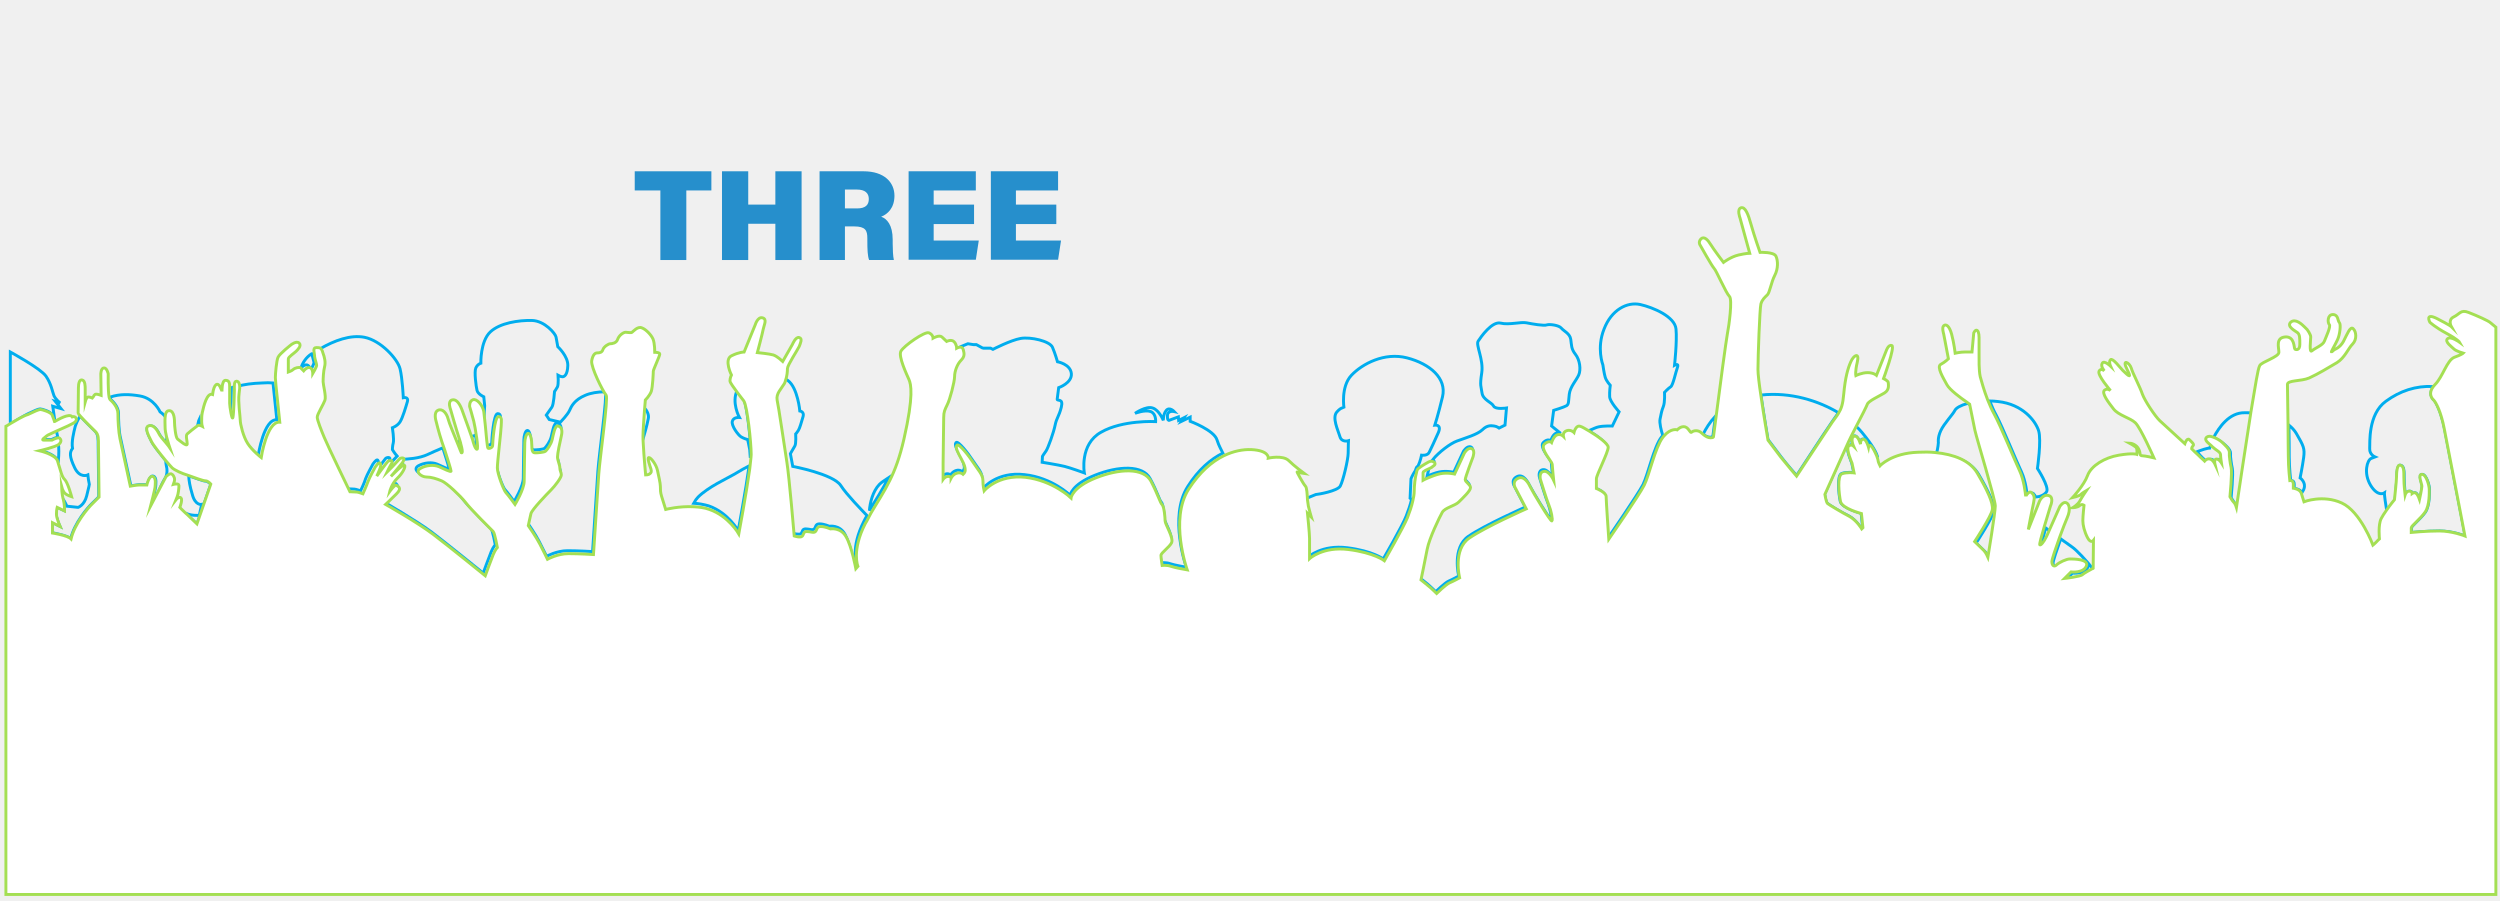
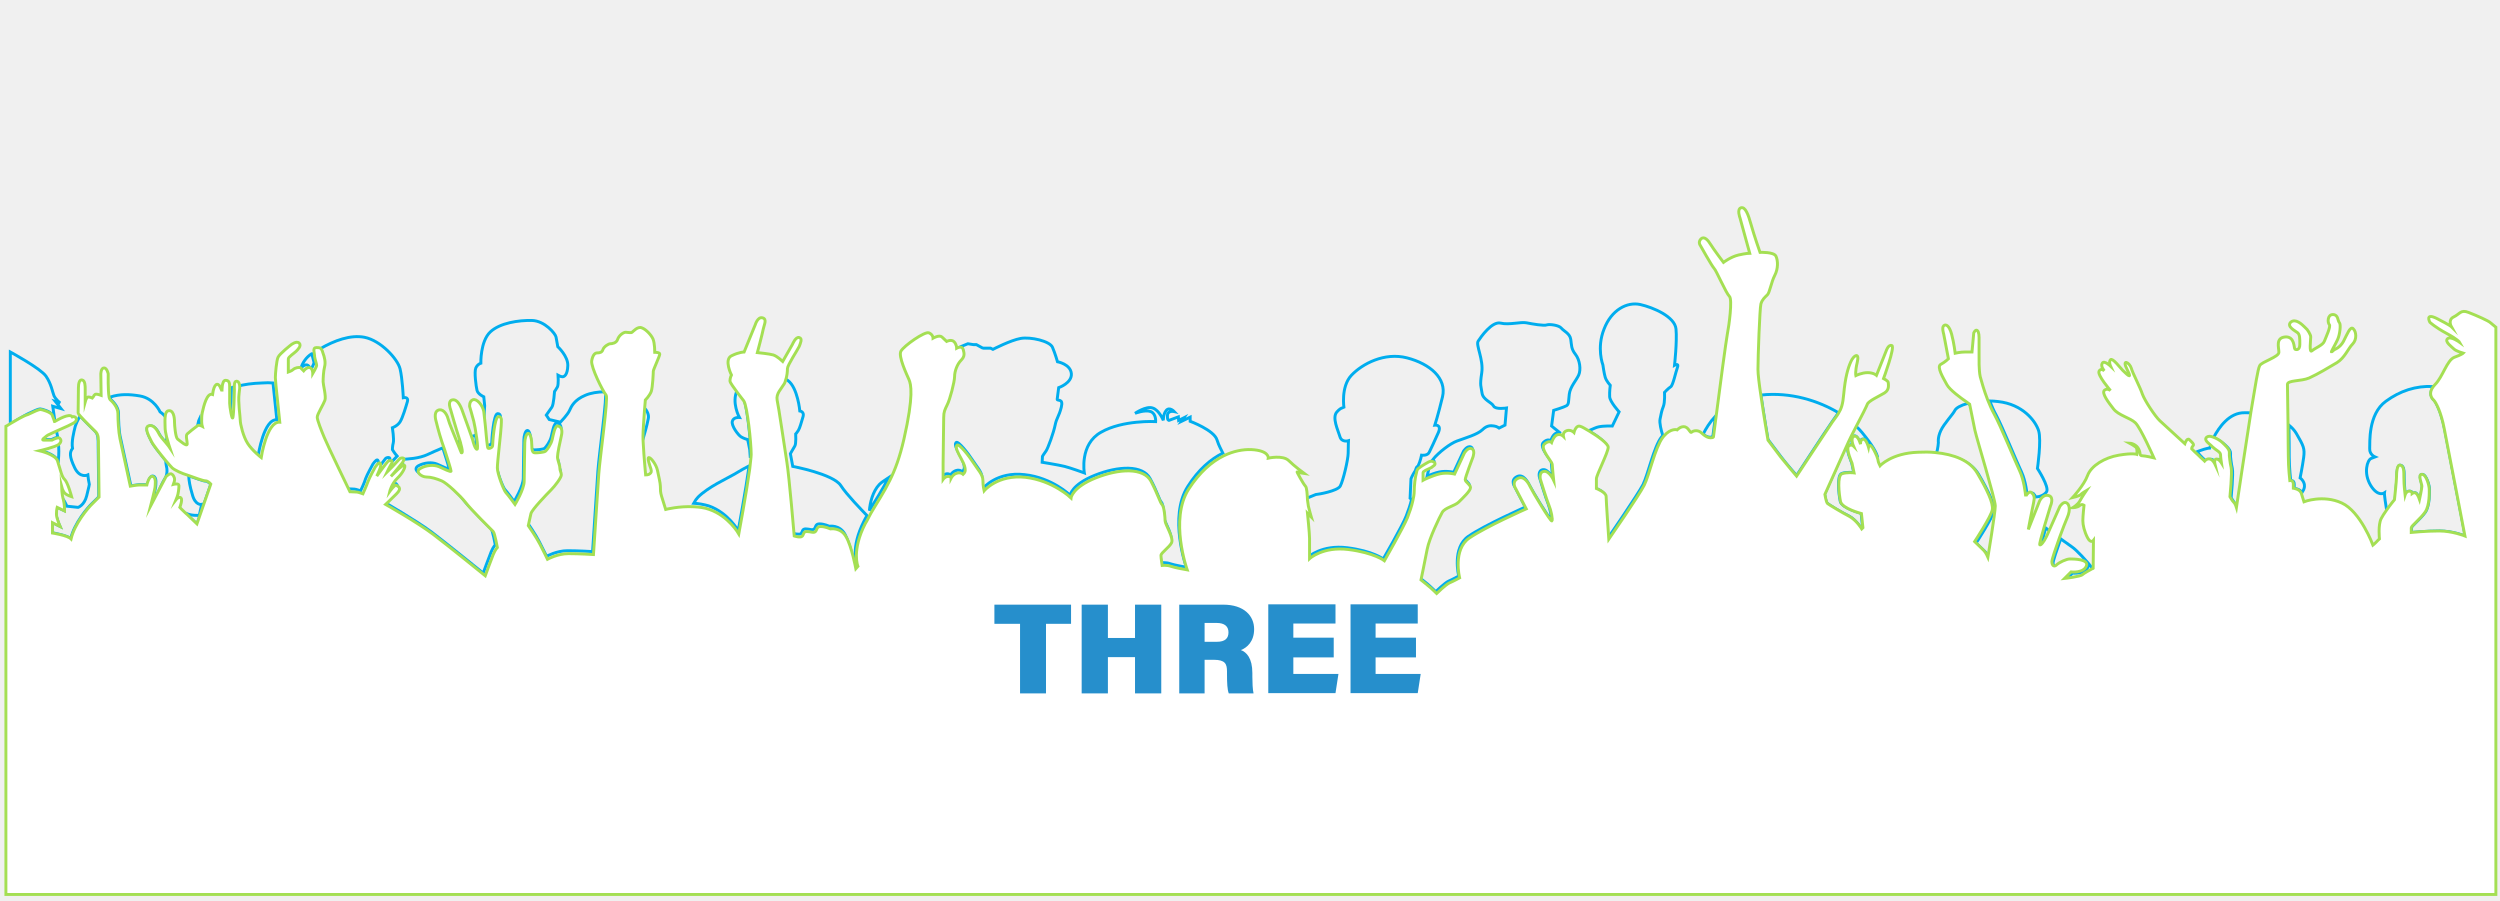
<svg xmlns="http://www.w3.org/2000/svg" version="1.1" id="Layer_1" x="0px" y="0px" viewBox="0 0 848 305.3" style="enable-background:new 0 0 848 305.3;" xml:space="preserve">
  <style type="text/css">
	.st0{fill:none;}
	.st1{fill:none;stroke:#00ADEE;}
	.st2{fill:#FFFFFF;stroke:#A4DF53;stroke-miterlimit:10;}
	.st3{fill:#268FCC;}
</style>
  <g>
    <path class="st0" d="M478.4,169.1l0.5,0.4c0.3-1.3,0.5-2.4,0.5-3.4c0-1.8,0.4-4.7,0.8-6.4c-1.1,1.7-1.5,2.8-1.5,2.8L478.4,169.1z" />
    <path class="st0" d="M482.4,159.8c0,0.6,0,2.6,0,2.6s0.7-0.4,1.7-0.8c0.3-1.2,0.5-2.3,0.7-3.3C484,158.7,482.4,159.3,482.4,159.8z" />
    <path class="st0" d="M57.7,151.7c0,0-0.6-1.8-1.1-3.7c-0.2,0.8-0.3,1.6-0.4,2.1C57,151,57.7,151.7,57.7,151.7z" />
    <path class="st0" d="M55.8,162.3c-0.8,1.1-1.7,3.3-2.2,4.5l2.8-5.3c0,0,1.4-1.4,2.1-0.8c0.7,0.7,1,1.6,0.7,2.5s-0.3,0.9-0.3,0.9   s1.9-0.5,1.9,0.4s-0.1,2.8-0.6,3.8c-0.4,1-0.4,1-0.4,1s1-1.2,1.7-0.6c0.7,0.7-0.4,3.2-0.4,3.2s1,0.9,1.8,1.8   c0.2,0.1,0.4,0.2,0.5,0.2c1.7,0.8,4.3,0.6,4.3,0.6l0.8-3.7c0,0-2.2,0.5-3.3-3.6c-0.7-2.6-1.1-4.6-1.2-6.2c-0.1,0-0.2-0.1-0.3-0.1   c-2-0.6-4.4-1.7-5.3-2.5c-0.3-0.3-1.2-1.3-2.3-2.6c0,0.8,0.1,1.4,0.2,1.7C56.6,158.9,56.8,160.9,55.8,162.3z" />
    <path class="st0" d="M687.7,168.7c0,0,0-0.1,0.1-0.2h-0.1C687.7,168.7,687.7,168.7,687.7,168.7z" />
    <path class="st1" d="M155.9,149.7c-0.3,0.1-0.6,0.2-0.9,0.4c0.6,1.5,1.1,2.7,1.1,2.7S156.9,153.2,155.9,149.7z" />
    <path class="st1" d="M131.9,160.7c0,0,4-4.3,4.6-3.8c0.5,0.5-0.5,2.7-2.5,4.5c-2,1.9-2.5,4.4-2.5,4.4s1.8-2.4,2.2-2.1s2.3,0.8,0,3   s-3.6,3.5-3.6,3.5s10.8,6.2,16.2,10.2c5.4,4.1,17.6,14,17.6,14s2-5.5,2.7-7.2s1.4-2.4,1.4-2.4s-0.9-4.9-1.4-5.4s-7.6-7.5-9.4-9.9   c-1.8-2.4-6.4-6.6-8.1-7.3c-1.7-0.7-3.5-1.3-5.2-1.3s-4-1.7-2-2.9c2-1.1,4.6-1.3,6.3-0.6c1.7,0.7,4.1,2,4.1,1.5   c0-0.4-1.1-3.9-2.1-7c-2.1,0.9-4,1.7-5,2.2c-3.1,1.5-7.1,1.6-8.7,1.7c-0.2,0-0.4,0-0.6-0.1c-0.1,0.2-0.2,0.4-0.4,0.6   C133.7,158.7,131.9,160.7,131.9,160.7z" />
    <path class="st1" d="M104.2,123.8c1,0.3,1,2,1,2s1.3-2.2,1.3-2.8c0-0.5-0.6-2.1-0.7-3c0,0,0,0-0.1,0c-1.9,1.2-3,3-3.7,4.9l0,0   C102,124.9,103.2,123.5,104.2,123.8z" />
    <path class="st1" d="M109.3,123.4c-0.4,1.5-0.5,4.1-0.5,5.1s1.1,5,0.6,6.3s-2.6,4.7-2.6,5.7s1.4,4.5,2.4,6.9   c1,2.4,8.7,18.4,8.7,18.4s1.8,0.1,2.3,0.1s2.1,0.6,2.1,0.6s1.4-2.9,1.7-4.1c0.4-1.2,2.5-5,2.5-5s1-1.4,1.4-1.4s0.6,0.6,0.3,1.6   s-1.2,2.9-1.2,2.9s3.5-4.6,3.8-5c0.4-0.4,2-0.6,1.3,0.6c-0.6,1.2-1.6,3-1.6,3s1.3-1.3,1.8-1.8s1.9-2.1,2.4-2.6   c-0.9-1-1.6-2.2-1.6-2.2s0-1.2,0.3-2.3c0.3-1.2-0.3-5.1-0.3-5.1s1.7-0.6,2.6-2c0.9-1.4,2-5.2,2.5-6.9s-1.4-1.3-1.4-1.3   s-0.3-6.5-1.1-9.8s-6.5-9.6-12.1-10.7c-4.7-0.9-10.2,1.1-15,3.9c0,0.1,0.1,0.2,0.1,0.4C109.3,120.2,109.6,121.9,109.3,123.4z" />
    <path class="st1" d="M161.4,151.4c0.3,0,0.2-1.8-0.1-3.8c-0.2,0.1-0.4,0.1-0.5,0.2c-0.2,0.1-0.5,0.2-0.9,0.3   c0.1,0.3,0.1,0.4,0.1,0.4S160.8,151.4,161.4,151.4z" />
    <path class="st1" d="M252.1,134.9c-0.4-0.7-1.2-1.6-2-2.6c-2.1,4.2,0.7,9.3,0.7,9.3s-2-0.2-2.4,1.3s2,4.7,3,5.3s2.2,0.9,2.2,0.9   s0.6,2.7,0.7,3.4c0,0.3,0.1,1.6,0.2,2.8c0.1-0.9,0.2-1.7,0.2-2.2C254.6,149.1,253.3,136.7,252.1,134.9z" />
    <path class="st1" d="M263.2,134.8c0.4,2.2,2.5,16,3.3,21s2.5,25.1,2.5,25.1s2.1,0.6,2.7,0.1c0.6-0.6,0.3-1.6,1.6-1.6   c1.3,0,2.2,0.6,2.9,0c0.6-0.6,0.3-1.7,1.8-1.7s3.3,0.8,3.3,0.8s3.5-0.6,5.3,2.7c1.8,3.3,3.3,10.8,3.3,10.8l0.7-0.8   c0,0-2.2-5.3,2.5-14.5c0.3-0.6,0.6-1.2,1-1.8c-1.9-2-6.9-7.1-8.9-10.2c-2.5-3.9-16.3-6.5-16.3-6.5l-0.8-4.3c0,0,1-1.8,1.5-2.6   c0.5-0.8,0.3-4.1,0.3-4.1s0.4-0.4,0.9-1.2c0.5-0.8,1.1-3,1.6-4.7s-1.1-1.9-1.1-1.9s-0.7-7.8-4-10.3c-0.3-0.2-0.7-0.5-1.1-0.6   c-0.1,0.3-0.3,0.7-0.4,1C264.7,131.1,262.8,132.7,263.2,134.8z" />
    <path class="st1" d="M166.8,150.1c0-0.8,0.6-9.8,2-9.8s0.9,1.8,0.9,3.2s-1.3,12.2-1.3,14.2s2.2,7.7,2.9,8.4s3.1,4,3.1,4   s3.1-5.1,3.1-7.9c0-2.8,0.2-11.7,0.2-13c0-1.3,0.5-3.2,1.2-3.2s1.2,2,1.2,4.3c0,2.3,0.7,2.3,1.2,2.3s3-0.1,3.5-0.6s1.8-2.2,2.2-3.9   c0.4-1.7,0.9-4.9,2-4.6s1.7,1.3,1.1,3.4c-0.5,2.1-1.3,6-1.3,7.1s0.8,2.7,0.8,3.7s0.5,1.5,0.5,2.4c0,0.9-2.1,3.7-3.5,5.1   s-6.5,6.7-6.8,8s-0.9,4.1-0.9,4.1s2.8,4,4,6.4c1.2,2.4,2.5,5,2.5,5s3.4-1.9,7.1-1.9c3.7,0,8.5,0.3,8.5,0.3s1.4-21.6,1.8-27.3   c0.4-5.7,3.3-26.1,2.5-26.8l-0.1-0.1c-2.4,0-4.9,0.4-6.7,1.2c-3.6,1.5-4.7,3.7-5.3,5.1s-3.1,4-3.1,4l-3.8-0.9l-1-1.5   c0,0,1.3-1.9,1.9-2.7c0.6-0.8,0.9-5.3,0.9-5.3s0.6-0.8,1-1.6c0.4-0.9,0.2-3.9,0.2-3.9s0.9,0.5,1.5,0.5s1.7-0.6,1.8-3.8   s-3.4-6.4-3.4-6.4s-0.4-2.2-0.6-3.3c-0.2-1.1-3.8-5.5-8.2-5.6c-4.4-0.1-10.8,0.8-14.1,3.9c-3.4,3.2-3.2,10.6-3.2,10.6   s-1.1,0.3-1.7,1.6c-0.6,1.3,0.1,6.4,0.4,7.6c0.3,1.3,2.3,2.2,2.3,2.2l0.3,3l-0.3,5.3c0.3,3.5,0.7,7.7,0.9,7.9   C165.5,151.3,166.8,150.8,166.8,150.1z" />
    <path class="st1" d="M218,149.3c0.5-1.7,1.4-4.7,1.9-7.3c0.3-1.3-0.4-2.7-1.5-3.9c-0.2,2.9-0.5,6.9-0.5,8.6   C217.9,147.3,217.9,148.2,218,149.3z" />
    <path class="st1" d="M325.7,121.3c-1.3,1.3-2.2,3.6-2.2,5.5c0,1.8-1.7,7.9-2.5,9.6c-0.9,1.7-1.2,2.3-1.2,4.4s-0.2,12.8-0.2,15.3   s0,5.6,0,5.6s0.7-1,1.7-1s1,0.6,1,0.6s0.7-1.3,2-1.7s2.1,0.4,2.1,0.4s0.7-0.6,0.7-1.4s-0.2-1.8-1.3-3.8c-1.1-2-2.2-4-1.5-4.7   s4.2,3.8,5.6,6s3.2,4,3.2,5.9c0,1.9,0.4,3.6,0.4,3.6s4.6-5.7,14-4.6c9.4,1,15.5,7,15.5,7s0.4-3.6,8.4-6.8c8-3.2,16.2-3.5,18.7,1.1   s3.1,7.3,3.8,8c0.7,0.7,1,4.4,1,5.5s3,5.8,2.2,7.4c-0.8,1.6-3.6,3.4-3.6,4.3s0.4,3.4,0.4,3.4s1.7-0.2,3,0.3   c1.4,0.5,5.5,1.2,5.5,1.2s-6.1-17.1,0.5-27.4c3.6-5.7,7.8-9.3,11.9-11.3c-0.6-1.3-1.3-2.3-2-4.5c-1-3.3-9.1-6.3-9.1-6.3v-1.4   l-2.9,1.4l0.8-1.2l-1.8,0.9l-0.1-1.2l-3.2,1.2c0,0-0.6,0.1-0.5-1.7c0.1-1.8,2.3-1.3,2.3-1.3s-1.6-1.7-2.7-0.4c-1.1,1.3-1,3.4-1,3.4   s-1.4-3.5-3.6-4.2c-2.2-0.8-6,1.8-6,1.8s3.4-1.3,5.3-0.6c1.9,0.7,1.7,3.4,1.7,3.4s-11.2-0.6-18.5,3.6c-7.4,4.1-5.7,13.8-5.7,13.8   s-4.7-1.7-6.7-2.2s-7.6-1.4-7.6-1.4l0.1-2c0,0,0.5-0.9,1.2-1.8c0.7-1,2.6-6.3,3.1-8.8s1.3-2.9,2.1-6.1c0.8-3.2-1.5-1.9-1.4-2.7   c0.1-0.8,0.5-3.9,0.5-3.9s4.6-1.6,4.3-4.8c-0.3-3.2-4.7-4-4.7-4s-0.8-2.8-1.7-4.9c-0.9-2.1-7.4-3.6-10.8-3s-9.4,3.7-9.4,3.7   l-0.8-0.4h-2.4l-0.4-0.1l-2-1.1h-1l-1.9-0.3l-2.2,0.9l0,0C326.8,119,327,120.1,325.7,121.3z" />
    <path class="st1" d="M250.4,180c0,0,2.6-13.9,3.7-22c-1,0.5-3.3,1.8-5.1,2.9c-2.4,1.4-8.8,4.3-12.2,7.7c-0.5,0.5-1,1.2-1.5,2.1   c1.7,0.1,3.4,0.4,5.1,0.9C247,173.9,250.4,180,250.4,180z" />
    <path class="st1" d="M14.8,149.1c1.2,0,2.7,0,2.7,0s1.3-0.7,2.1-0.8c-0.2-1.1-0.4-1.8-0.5-2.3c-1.7,0.7-3,1.4-3.3,1.6   C15.3,148.1,13.6,149.1,14.8,149.1z" />
    <path class="st1" d="M21.8,173.2l-2.5-1.2c0,0-0.5,1.9-0.1,3.4s1.1,3.1,1.1,3.1l-2.6-1.3v3.5c0,0,5.1,0.9,6.3,2   c1.2-5.2,5.7-10.5,7.3-12s2.2-2.2,2.2-2.2S33.3,153,33.3,151s0.1-3.6-1.1-4.8c-0.8-0.8-3.6-3.5-5-5.1c-0.9,1.4-1.4,2.7-1.7,3.6   c-0.5,2-1.3,5.2-0.9,7.4c-1,1.3-1.1,2.7,0.7,6.5c1.8,3.8,4.5,2.5,4.5,2.5s0.1,1,0.2,1.6c0.1,0.7,0.3,1.6,0.3,1.6s-0.1,0.8-0.9,3.9   c-0.8,3.2-2.9,3.9-2.9,3.9l-3.8-0.4c0,0-0.8-1.8-1.5-2.7c0,0.1,0.1,0.2,0.1,0.3C21.8,170.8,21.8,173.2,21.8,173.2z" />
    <path class="st1" d="M13.3,152.7c0,0,5.4,1.2,6.1,3.4c0.1,0.3,0.2,0.6,0.3,1c0-0.3,0.1-0.6,0.1-0.9c0.2-2.2,0.2-4.2,0-5.8l0,0   C18.8,151.5,13.3,152.7,13.3,152.7z" />
    <path class="st1" d="M13.6,138.7c0.6,0,3.6,0.9,4,1.9s0.8,2.2,0.8,2.2s0.1,0,0.2-0.1c-0.3-2.3-0.7-4.9-0.7-4.9l2.8,0.8l-1.9-2.4   l1.6,0.5c0,0-1.6-1.3-2.1-2.5s-0.9-4-2.7-6.6s-12.1-8.2-12.1-8.2v24.4c1.7-1,4.5-2.7,5.9-3.4C11.5,139.4,13,138.7,13.6,138.7z" />
    <path class="st1" d="M68.4,171.1l-0.8,3.7c0,0-2.6,0.2-4.3-0.6c-0.2-0.1-0.3-0.1-0.5-0.2c0.6,0.6,1.1,1.1,1.3,1.2   c0.4,0.3,2.7,2.6,2.7,2.6l4.7-13.5c0,0-0.9-1.1-1.8-1.1c-0.8,0-3.7-1.2-5.7-1.8c0.1,1.6,0.4,3.6,1.2,6.2   C66.2,171.6,68.4,171.1,68.4,171.1z" />
    <path class="st1" d="M40.2,140.2c0,2.2,0.1,6.2,0.7,8.5c0.5,2.3,3.5,16.1,3.5,16.1s2.3-0.4,3.1-0.4s2.5,0,2.5,0s0.7-3.3,2-2.9   c1.3,0.4,0.8,3,0.8,3.6s-1.5,6.4-1.5,6.4l2.4-4.6c0.5-1.2,1.5-3.4,2.2-4.5c1-1.4,0.8-3.5,0.5-4.5c-0.1-0.3-0.1-1-0.2-1.7   c-1.8-2.2-4.2-5.2-4.8-6.5c-1-2-2.3-4.5-1-5.1c1.3-0.6,2.6,0.6,3.5,2.4c0.5,1,1.5,2.2,2.4,3.2c0.1-0.6,0.3-1.3,0.4-2.1   c-0.3-1.2-0.5-2.4-0.5-3.2c0-1-0.1-2.3,0-3.4c-0.8-1.1-1.9-1.8-1.9-1.8s-2-4.6-6.9-5.4c-3.6-0.6-6.7-0.7-10.1,0.4   c0.1,0.4,0.2,0.7,0.3,0.8C38.3,136.2,40.2,138,40.2,140.2z" />
    <path class="st1" d="M78,140.7c0.3-1.3,0.5-7.8,0.5-9.2c-0.6,0.2-1.1,0.4-1.6,0.6c0,1.4,0,3.1,0,3.8C76.9,136.9,77.7,142,78,140.7z   " />
    <path class="st1" d="M67.6,142.1c-0.1,0.2-0.1,0.4-0.2,0.6c-0.1,0.6-0.3,1.1-0.4,1.7c0.4-0.3,0.7-0.6,0.7-0.6   S67.7,143.1,67.6,142.1z" />
    <path class="st1" d="M80.5,141.8c0,1.2,1,5.5,2.5,7.8s4.6,4.8,4.6,4.8s1.9-12.4,6.3-12c-0.5-5.1-1-9.7-1.3-12.5   c-1.1-0.1-2.3-0.1-3.6,0c-3.4,0.1-6.3,0.5-8.7,1.2c0,0.5-0.1,1.1-0.2,1.7C79.7,135.6,80.5,140.6,80.5,141.8z" />
    <path class="st1" d="M692.4,185.2c0.3,0.3,1.4-1,2.2-2.7c0.2-0.4,0.5-1.2,1-2.2c-0.6-0.4-1.2-0.8-1.7-1.2   C693,182.2,692.3,185.1,692.4,185.2z" />
    <path class="st1" d="M698.1,192c0.8-0.8,3.3-2,4.5-2s6.7,0,5.6,2.4c-1,2.4-5.2,2-5.2,2l-2.2,2.2c0,0,5.5-0.7,6.1-1.3   c0.6-0.5,2.6-1.6,3.3-2c-2.6-3.3-5.9-6.8-7.4-7.8c-0.8-0.6-2.3-1.6-3.8-2.7c-1.3,3.6-2.6,7.4-2.6,8.2   C696.5,192.2,697.3,192.8,698.1,192z" />
    <path class="st1" d="M689.8,176.7l-0.6-0.4c-0.4,2-0.7,3.7-0.7,3.7L689.8,176.7z" />
    <path class="st1" d="M685.7,160.1c1.4,3,1.9,7.4,2,8.4h0.1c0.3-0.5,1.2-1.7,1.9-1.1c0.4,0.4,0.6,0.7,0.8,1.2c1.5-0.1,3-0.7,3.7-1.8   c1-1.6-3.1-7.9-3.1-7.9s1.4-9.6,0.4-12.8s-5.3-9-13.8-9.9c-1-0.1-1.9-0.2-2.8-0.2c0.7,1.7,1.4,3.4,2.2,4.8   C679.2,144.7,684.1,156.8,685.7,160.1z" />
    <path class="st1" d="M747.1,155.3c0.5,0.5,1.3,1.2,1.3,1.2s0.8-0.9,1.8-0.7c1,0.3,1.7,1.7,1.7,1.7s-0.4-1.7,0.5-1.7   s1.7,1.3,1.7,1.3s-0.3-2-0.3-2.8s-1.6-1.6-2.7-2.6c-0.3-0.3-0.7-0.6-1.1-1c-0.3,0.8-0.5,1.3-0.5,1.3s-0.7-0.1-3.7,1   c-0.2,0.1-0.4,0.1-0.6,0.2C745.9,154.1,746.8,155,747.1,155.3z" />
    <path class="st1" d="M756.6,153.7c0,1.2,0,1.2,0,1.2s0.2,2.3,0.6,4c0.4,1.7-0.4,9.9-0.4,9.9s0.8,1.4,1.3,1.9s0.9,1.7,0.9,1.7   s3.5-22.9,4.9-32.3c-0.8-0.1-1.7-0.1-2.5-0.1c-5.2-0.1-8.7,4.9-10.6,8.5c1.3,0.4,2.7,1.4,3.2,1.8   C755,151.1,756.6,152.5,756.6,153.7z" />
    <path class="st1" d="M298.3,164.3c-2.3,2.4-3.2,6.3-3.4,8.9c2.2-3.8,4.4-6.9,6.4-11.1C300.1,162.9,299,163.6,298.3,164.3z" />
    <path class="st1" d="M671.2,161c3.3,5.6,5.4,10.1,5.1,12.4c-0.4,2.2-6,10.8-6,10.8s2.4,2.3,3.1,3c0.7,0.7,1.4,2.3,1.4,2.3   s2.5-15.2,2.5-17.4c0-2.2-6.2-22.4-6.9-25.6c-0.7-3.1-1.8-8.9-1.8-8.9s-0.4-0.3-1.1-0.8c-2.5,0.7-4,1.6-4.4,2.4   c-0.7,1.4-3.7,4.5-4.8,6.9c-1.1,2.4-0.8,4-0.8,4s-0.1,1.9-0.7,3.9l0,0C663.4,154.5,668.7,156.7,671.2,161z" />
    <path class="st1" d="M813,161.8c0-1.2,0.1-4.3,1.3-4s1.2,2,1.2,4.3c0,2.4,0.4,5.8,0.4,5.8s0.4-1.3,1.4-1.3s1,0.8,1,0.8   s0.9-0.6,1.4,0c0.6,0.6,1.1,2,1.1,2s0.8-3.8,0.8-4.5c0-0.8-1.5-4,0-4s2.5,4.1,2.5,5s0.1,5.5-1.4,7.8c-1.6,2.3-4.7,4.7-4.7,5.3   c0,0.6,0,1.6,0,1.6s5-0.5,9.5-0.5s8.7,1.7,8.7,1.7s-5.9-30.4-7-36.3c-1.2-5.9-2.9-9.1-3.6-9.8c-0.7-0.6-1.9-2.3-0.1-4.6   c-6.1-0.3-11.4,1.5-16.2,5c-6.1,4.4-5.4,14.1-5.5,16.1s1.8,2.8,1.8,2.8s0,0-1.3,0.5s-2.7,4.9-0.2,9.1c2.5,4.1,4.7,2.6,4.7,2.6   s-0.1,0.7,0.7,5.5c0,0.2,0.1,0.4,0.1,0.6c1.3-1.9,2.8-3.7,2.8-3.7S813,163,813,161.8z" />
    <path class="st1" d="M777,163c0,0,1.2-0.2,1.2,1.2c0,1.4,0,1.4,0,1.4s2.1,0.3,2.6,1.5c0.3-0.5,0.6-0.9,0.7-1.3   c0.8-2.2-1.3-3.7-1.3-3.7s0.8-3.9,1.2-6.9c0.4-3.1,0-3.9-2.5-8.2c-0.6-1-1.5-2-2.5-2.8c0.1,4.7,0.1,9.1,0.1,10.7   C776.5,158.5,777,163,777,163z" />
    <path class="st1" d="M618.9,167.6c0,0,0.4,2.7,0.9,3.1c0.5,0.5,4.8,3.1,7.3,4.3c2.5,1.3,4.3,4.3,4.3,4.3l0.4-0.4l-0.5-4.8   c0,0-6.6-1.7-7.1-4.1s-1.2-8.8,0.5-9.4c1.7-0.6,4.1-0.3,4.1-0.3l-0.7-3.3c0,0-2.1-4.9-1.2-5.7c0.9-0.9,1.7-0.1,1.7-0.1   s-1.3-2.8,0.2-3.3c1.4-0.5,2.2,2.7,2.2,2.7s-0.2-1.6,0.9-1.7c1.1-0.1,2.2,3.3,2.2,3.3s0.3-1.1,0.9-0.4c0.5,0.4,1.4,2.2,1.9,3.4   c-0.3-1.5-1.6-4-5.3-8.5c-0.6-0.7-1.3-1.5-2.2-2.3c-1.3,2.4-2.4,4.7-2.7,5.4C626.2,151.3,618.9,167.6,618.9,167.6z" />
    <path class="st1" d="M581,148c0,0,0.4-2.8,0.9-6.9c-1.9,2.1-3.3,4.3-4.2,6.2c0.8,0.6,1.5,1,2.3,1C581,148.3,581,148,581,148z" />
    <path class="st1" d="M485.2,158c-0.1,0.1-0.2,0.2-0.4,0.2c-0.2,1-0.4,2.1-0.7,3.3c1.2-0.5,2.7-1.1,4.1-1.4c2.5-0.5,4.9,0.1,4.9,0.1   l3.3-7.1c0,0,1.2-2,2.5-1.5c1.3,0.6,0.4,2.9,0.4,2.9s-2.6,6.7-2.6,7.6c0,0.8,1.8,1.7,1.8,2.7s-2.6,3.6-4,4.9   c-1.3,1.3-4.8,1.9-5.6,3.5c-0.9,1.6-4.3,8.8-5.1,12.5c-0.7,3.7-2.1,10.4-2.1,10.4s2.6,2,3.3,2.7c0.8,0.7,2,1.9,2,1.9   s3.2-3.1,4.4-3.6c1.2-0.5,3.4-1.7,3.4-1.7s-2.4-9.6,3.3-13.5c5.7-3.9,19.3-9.9,19.3-9.9l-3.6-6.9c0,0-1.6-2.2,0.7-3.4   c2.2-1.2,3.8,1.9,4.4,3.1c0.6,1.3,6.8,11.6,7.2,11.3c0.4-0.4-0.4-3.7-1-5.3c-0.7-1.6-2.9-8.8-2.9-8.8s-0.7-2.4,1.2-2.7   c1.8-0.2,3.3,3,3.3,3s-0.5-4.8-0.5-5.5s-4.3-5.2-2.7-6.7c1.5-1.5,2.5-0.6,2.5-0.6s0.7-2.2,1.9-2.6c0.6-0.2,1.1-0.1,1.5,0.1   c-1.3-1-3.1-2.5-3.1-2.5l0.7-5.3c0,0,3.6-1.1,4.4-1.6c0.8-0.6,0.6-1.4,0.9-3.9c0.3-2.5,2.4-4.7,3.2-6.5c0.8-1.8,0.4-5.1-1.1-7   s-1.3-3.1-1.6-5.1s-2.4-2.8-3.2-3.8s-4-1.4-4.9-1.1c-0.9,0.4-4.9-0.3-6.9-0.7s-5.9,0.8-8.8,0.1s-6.7,4.7-7.6,6.1   c-0.9,1.3,1.9,6.3,1.2,10.8c-0.7,4.5-0.2,4.5,0.1,6.8c0.3,2.3,3.3,3.2,3.9,4.4c0.6,1.3,4.4,0.7,4.4,0.7l-0.5,5.8l-2,1   c0,0-0.8-0.6-1.7-0.7c-0.9-0.1-2.3-0.4-4,1.3c-1.7,1.6-5.6,2.7-8.6,3.8c-2.2,0.8-6.2,3.8-8.2,6.3c0.1,0,0.1,0.1,0.2,0.1   C487.1,157.1,485.6,157.6,485.2,158z" />
    <path class="st1" d="M604,154.8c1.8,2.4,5.4,6.5,5.4,6.5s9.8-15,12.1-18.3c0.8-1.2,1.5-2.1,2.1-3c-6.7-4-16.1-7.1-26.3-6   c1,6.9,2.4,15.1,2.4,15.1S602.2,152.4,604,154.8z" />
    <path class="st1" d="M545.1,151.5c0,1.8-4,9.4-4,10.7s0,3.3,0,3.3s3.3,1.3,3.3,2.7c0,1.4,0.9,14.5,0.9,14.5s10.3-15,12-18.3   c1.7-3.4,3.7-12.9,6.3-16.2c0.1-0.2,0.3-0.3,0.4-0.5c-0.5-1.6-1.2-4.3-0.9-5.6c0.4-1.9,0.5-2.7,1.1-4.2s0.4-4.8,0.4-4.8   s1.3-1.4,2.1-1.9s1.7-5,2.3-6.6s-1-0.7-1-0.7s0.9-8.1,0.5-12.3c-0.4-4.2-7.7-7.3-12.1-8.3c-4.5-1-9.8,1.8-12.3,8.3   c-2.6,6.5-0.4,12.2-0.4,12.2s0.4,2.9,0.8,4.2c0.4,1.3,1.7,2.7,1.7,2.7s-0.3,2.2-0.2,3.9c0.1,1.7,3.2,5.1,3.2,5.1l-2.3,4.8   c0,0-3-0.1-4.7,0.3c-0.6,0.1-1.9,0.7-3.3,1.3C541.7,147.8,545.1,150.3,545.1,151.5z" />
    <path class="st1" d="M444.4,174.8l-1.3-1.3c0,0,0.7,6.9,0.7,8.5s0,6.9,0,6.9s4.6-4.2,13.2-3.1c8.7,1.1,12.2,3.8,12.2,3.8   s6.7-11.6,7.8-14.6c0.7-1.8,1.4-3.8,1.8-5.6l-0.5-0.4l0.3-6.6c0,0,0.4-1.1,1.5-2.8c0.2-0.6,0.3-1,0.5-1.2c0.1-0.1,0.2-0.2,0.4-0.3   c0.8-1.7,1.2-3.7,1.2-3.7s2,0.3,2.6-1s1.9-3.9,3.1-6.7s-1.2-2.5-1.2-2.5s1.1-3.4,2.6-9.6c1.5-6.3-4.3-11.2-12-13.2   c-7.7-2-15.2,2-18.9,5.9c-3.7,3.9-2.5,11.2-2.5,11.2s-0.6-0.8-2.4,1.2c-1.8,1.9,0.4,6.3,1,8.4s2.9,1.4,2.9,1.4s-0.1,2.1-0.1,4.2   c0,2.1-1.7,9.4-2.7,11.2c-1,1.7-7.6,2.8-8,2.8c-0.3,0-0.1,0-3.6,1.4c0.1,0.8,0.1,1.6,0.3,2.1C443.8,172.8,444.4,174.8,444.4,174.8z   " />
    <path class="st2" d="M846.6,303.4V111c0,0-1.1-0.9-1.8-1.5c-0.7-0.7-4.6-2.4-7.4-3.5c-2.7-1.1-3,0.5-5.1,1.5s-0.8,3.3-0.8,3.3   s-0.5-0.5-4.8-2.7s-2.5,1.2-2.5,1.2s1.8,1.7,5.7,3.8s4.4,3,4.4,3s-3-2.2-4.1-1.2s1.5,2.8,2.2,3.5c0.7,0.7,3.1,1.4,3.1,1.4   s-0.5,0.5-3,1.4c-2.5,1-3.9,6.6-6.5,9.2c-0.2,0.2-0.4,0.5-0.6,0.7c-1.8,2.3-0.6,4,0.1,4.6c0.7,0.7,2.5,3.9,3.6,9.8   c1.2,5.9,7,36.3,7,36.3s-4.3-1.7-8.7-1.7c-4.5,0-9.5,0.5-9.5,0.5s0-1,0-1.6c0-0.6,3.1-3,4.7-5.3c1.6-2.3,1.4-6.9,1.4-7.8   c0-0.9-0.9-5-2.5-5c-1.5,0,0,3.2,0,4c0,0.8-0.8,4.5-0.8,4.5s-0.5-1.5-1.1-2c-0.6-0.6-1.4,0-1.4,0s0-0.8-1-0.8s-1.4,1.3-1.4,1.3   s-0.4-3.4-0.4-5.8c0-2.4,0-4-1.2-4.3c-1.2-0.4-1.3,2.8-1.3,4c0,1.2-0.7,7.7-0.7,7.7s-1.5,1.8-2.8,3.7c-0.7,1-1.3,1.9-1.7,2.7   c-1.1,2.1-0.6,6.9-0.6,6.9s-0.8,0.7-1.2,1.2c-0.5,0.5-1,0.9-1,0.9s-4.2-11.4-10.6-14.3c-6.4-2.9-12.8-0.4-12.8-0.4   s-0.5-1.5-0.9-2.9c0-0.1,0-0.1-0.1-0.2c-0.5-1.2-2.6-1.5-2.6-1.5s0,0,0-1.4s-1.2-1.2-1.2-1.2s-0.5-4.5-0.5-8.2   c0-1.6-0.1-6-0.1-10.7c-0.1-6.2-0.2-12.8-0.2-13.7c0-1.5,4.6-1,7.4-2.2c2.9-1.3,6.7-3.6,9.4-5.2c2.7-1.7,3.8-4.8,5.3-6.3   s1.3-4.2,0.2-5.2c-1-1-2.1,2-3.3,4.3c-1.2,2.2-3.1,2.8-3.1,2.8s0,0-0.8,0.7c-0.8,0.7,1.1-2.3,1.9-4.1c0.8-1.7,1.2-5.2,0.6-5.8   c-0.6-0.6-0.3-2.7-2.2-2.7s-1.8,2.8-1.2,3.4c0.6,0.6-1.2,4.4-1.7,5.7s-3.2,2.3-4.2,3.2c-1,0.9-0.4-3.8-0.4-4.7s-1.2-2.5-1.2-2.5   s0,0-0.9-0.9s-3.1-3-4.7-1.6c-1.5,1.5,1.7,3,2.4,3.6c0.7,0.7,0.7,1.8,0.7,3.9c0,2.1-1.3,1.9-1.7,1.6c-0.3-0.3,0-4.4-3.3-4.1   s-2.1,3.6-2.1,5.2c0,1.6-5.8,3.2-6.5,4.5c-0.7,1.3-1.5,7.1-2.5,12.8c-0.1,0.7-0.3,1.7-0.5,3c-1.5,9.4-4.9,32.3-4.9,32.3   s-0.4-1.3-0.9-1.7c-0.5-0.5-1.3-1.9-1.3-1.9s0.8-8.3,0.4-9.9c-0.4-1.7-0.6-4-0.6-4s0,0,0-1.2s-1.7-2.6-2.5-3.4   c-0.5-0.5-1.9-1.4-3.2-1.8c-0.8-0.3-1.5-0.3-2,0.1c-0.8,0.7,0,1.5,0.9,2.3c0.4,0.3,0.8,0.7,1.1,1c1,1,2.7,1.7,2.7,2.6   c0,0.8,0.3,2.8,0.3,2.8s-0.8-1.3-1.7-1.3s-0.5,1.7-0.5,1.7s-0.7-1.5-1.7-1.7c-1-0.3-1.8,0.7-1.8,0.7s-0.7-0.7-1.3-1.2   c-0.3-0.3-1.2-1.2-2-1.9c-0.6-0.6-1.1-1.1-1.1-1.1s0-0.5,0.5-1s-0.5-1.3-1.3-2.1c-0.8-0.7-1.5,1.4-1.5,1.4s-6.9-6.3-8.5-7.8   s-5.1-6.8-5.9-9c-0.7-2.2-3.3-7.1-3.8-8.9c-0.6-1.9-3.4-3.3-1.3,0.7c2.1,4-0.8,0.8-1.6,0.1c-0.7-0.7-3.4-4.3-4.1-3.6   c-0.7,0.7,0,2.2,0,2.2s-2.2-2.1-2.8-1c-0.7,1,0.7,2.6,0.7,2.6s-1.2-1.1-1.8,0.1c-0.7,1.3,3.9,6.6,3.9,6.6s-1.1-1-2.1-0.1   c-1,1,1.4,4.1,3.1,6.3c1.7,2.2,5.6,3,7.4,4.7s6.3,11.9,6.3,11.9s-3-0.7-3.9-0.7s-0.8-0.8-0.8-0.8c-0.5-3.4-3.6-3.5-3.6-3.5   s1.5,0.8,2.2,1.4c0.6,0.6,0.3,2.4,0.3,2.4s-1.4-0.5-6.1,0.3c-4.8,0.8-9.4,3.6-10.6,6.9c-1.2,3.3-5.1,7.5-5.1,7.5s2.2-0.5,2.7-1   s2-1.4,2-1.4s-1.5,2.2-2.2,3.5c-0.7,1.3-2.4,2.3-2.4,2.3s1.6,0,2.3-0.7c0.7-0.7,1.5-0.1,1.5-0.1s-0.4,3.6-0.4,5.2   c0,1.5,0.5,3.7,1.6,5.8c1.1,2.1,2,0.9,2,0.9l-0.1,9.5c0,0-0.1,0.1-0.3,0.1c-0.7,0.4-2.8,1.5-3.3,2c-0.7,0.7-6.1,1.3-6.1,1.3   l2.2-2.2c0,0,4.2,0.5,5.2-2c1-2.4-4.5-2.4-5.6-2.4c-1.2,0-3.7,1.2-4.5,2s-1.6,0.3-1.6-1.1c0-0.8,1.3-4.5,2.6-8.2   c1-2.8,2.1-5.5,2.6-6.7c1.3-2.9,0.6-4.8-0.4-5.1c-1-0.4-2.1,1.3-2.1,1.3s-2.2,5-3.6,8.1c-0.4,1-0.8,1.8-1,2.2   c-0.8,1.7-1.9,3-2.2,2.7c-0.2-0.1,0.6-3.1,1.5-6.1c1-3.4,2.1-7,2.1-7s1.4-3.1-0.6-3.6c-2-0.6-3.1,1.9-3.1,1.9l-2.5,6.3l-1.3,3.3   c0,0,0.3-1.7,0.7-3.7c0.4-2.1,0.9-4.5,1.1-5.4c0.2-1,0.3-1.7,0.1-2.2c-0.1-0.5-0.4-0.8-0.8-1.2c-0.7-0.7-1.6,0.6-1.9,1.1   c-0.1,0.1-0.1,0.2-0.1,0.2s0-0.1,0-0.2c-0.1-1-0.6-5.4-2-8.4c-1.6-3.4-6.5-15.4-8.7-19.4c-0.8-1.4-1.5-3.1-2.2-4.8   c-1.2-3.1-2.1-6.3-2.5-7.8c-0.5-2.2-0.4-6.3-0.4-7.1s0-4.6,0-6.2c0-1.6-0.4-2.5-0.9-2.5s-0.9,0.9-0.9,0.9l-0.6,6.5c0,0-0.9,0-2.4,0   s-3.3,0.4-3.3,0.4s-0.4-3.4-1.2-6.4s-2-3.6-2.7-2.9c-0.7,0.6,0,2.8,0,2.8l1.6,8.4c0,0-1.1,1.1-2.6,1.9s0.9,4.7,2.1,6.9   c0.9,1.7,4.7,4.5,6.6,5.8c0.7,0.5,1.1,0.8,1.1,0.8s1.2,5.8,1.8,8.9c0.7,3.1,6.9,23.4,6.9,25.6s-2.5,17.4-2.5,17.4s-0.7-1.6-1.4-2.3   s-3.1-3-3.1-3s5.6-8.5,6-10.8c0.4-2.2-1.8-6.8-5.1-12.4c-2.5-4.3-7.9-6.4-14.3-7c-1.9-0.2-3.8-0.2-5.8-0.1   c-9,0.3-12.9,4.6-12.9,4.6s-0.7-1.4-0.7-2c0-0.2-0.2-0.7-0.4-1.3c-0.5-1.2-1.4-3-1.9-3.4c-0.7-0.7-0.9,0.4-0.9,0.4   s-0.8-2.9-1.8-2.7c-1.1,0.1-0.9,1.7-0.9,1.7s-0.8-3.2-2.2-2.7s-0.2,3.3-0.2,3.3s-0.8-0.8-1.7,0.1c-0.9,0.9,1.2,5.7,1.2,5.7l0.7,3.3   c0,0-2.4-0.3-4.1,0.3c-1.7,0.6-1,7-0.5,9.4s7.1,4.1,7.1,4.1l0.5,4.8l-0.4,0.4c0,0-1.8-3-4.3-4.3s-6.8-3.9-7.3-4.3   c-0.5-0.5-0.9-3.1-0.9-3.1s7.3-16.3,8-17.8c0.3-0.7,1.4-2.9,2.7-5.4c1.7-3.2,3.5-6.8,3.7-7.4c0.4-1.1,4-2.7,5.8-3.8   s1.3-2.9,1.3-3.5s-1.6-1.4-1.6-1.4s4-10.8,2.8-11.2c-1.2-0.4-1.9,1.8-1.9,1.8l-3.3,8.3c0,0-1-0.9-3-0.9s-4,1-4,1s-0.3-1.3,0.5-4.6   c0.8-3.4-1.2-2.4-2.2-0.1c-1,2.2-1.9,5.4-2.4,10.9c-0.3,3.5-0.8,5-1.8,6.6c-0.5,0.9-1.2,1.7-2.1,3c-2.3,3.4-12.1,18.3-12.1,18.3   s-3.5-4.1-5.4-6.5c-1.8-2.4-4.3-5.7-4.3-5.7s-1.4-8.1-2.4-15.1c-0.6-3.9-1-7.4-1-8.9c0-4.2,0.6-20.7,1-22.2s1.4-2.3,2.2-3.1   c0.8-0.8,1.3-4.3,2.5-6.6c1.2-2.3,1.1-5,0.4-6.5c-0.7-1.5-5.4-1.3-5.4-1.3s-2-5.7-3-9.3c-1-3.6-2-6.3-3.5-5.8   c-1.4,0.5-0.3,3.4-0.3,3.4l3.3,12c0,0-1.2,0-3.8,0.6s-5.1,2.5-5.1,2.5s-3.4-4.5-4.3-6c-0.9-1.5-2.2-3-3.3-2c-1,1-0.4,2-0.4,2   s4.1,7.3,4.8,8c0.7,0.6,4.1,8.5,5.2,9.5c1.1,1-0.1,9.9-0.7,12.9c-0.4,2.1-2.6,18.4-3.8,27.9c-0.5,4-0.9,6.9-0.9,6.9s0,0.3-1,0.3   c-0.8,0-1.5-0.4-2.3-1c-0.3-0.2-0.5-0.5-0.8-0.7c-1.2-1.1-2.8-0.7-3.3-0.2s-0.9-1.4-2.2-1.8c-1.4-0.4-2.7,1-2.7,1s-2.1-0.7-4.5,2.1   c-0.1,0.1-0.2,0.3-0.4,0.5c-2.6,3.4-4.6,12.9-6.3,16.2c-1.7,3.4-12,18.3-12,18.3s-0.9-13.1-0.9-14.5s-3.3-2.7-3.3-2.7s0-2,0-3.3   s4-8.9,4-10.7c0-1.2-3.5-3.7-6.3-5.4c-1.5-0.9-2.7-1.6-3.2-1.7c-1.5-0.5-2.1,2.1-2.1,2.1s-1.1-1.1-2.5-0.6s-1.1,1.9-1.1,1.9   s-0.2-0.2-0.6-0.4c-0.4-0.2-0.9-0.3-1.5-0.1c-1.2,0.4-1.9,2.6-1.9,2.6s-0.9-0.9-2.5,0.6c-1.5,1.5,2.7,6,2.7,6.7s0.5,5.5,0.5,5.5   s-1.5-3.3-3.3-3c-1.8,0.2-1.2,2.7-1.2,2.7s2.2,7.2,2.9,8.8s1.4,5,1,5.3c-0.4,0.4-6.6-10-7.2-11.3c-0.6-1.3-2.2-4.3-4.4-3.1   c-2.2,1.2-0.7,3.4-0.7,3.4l3.6,6.9c0,0-13.6,6-19.3,9.9c-5.7,3.9-3.3,13.5-3.3,13.5s-2.2,1.2-3.4,1.7c-1.2,0.5-4.4,3.6-4.4,3.6   s-1.2-1.2-2-1.9s-3.3-2.7-3.3-2.7s1.4-6.7,2.1-10.4s4.2-10.9,5.1-12.5s4.3-2.2,5.6-3.5c1.3-1.3,4-3.8,4-4.9c0-1-1.8-1.9-1.8-2.7   c0-0.8,2.6-7.6,2.6-7.6s0.9-2.4-0.4-2.9c-1.3-0.6-2.5,1.5-2.5,1.5l-3.3,7.1c0,0-2.4-0.6-4.9-0.1c-1.4,0.3-2.9,0.9-4.1,1.4   c-1,0.4-1.7,0.8-1.7,0.8s0-2,0-2.6c0-0.5,1.6-1.1,2.4-1.5c0.2-0.1,0.3-0.2,0.4-0.2c0.4-0.4,1.9-1,1-1.8c-0.1-0.1-0.1-0.1-0.2-0.1   c-0.8-0.6-1.9,0.1-1.9,0.1s-2,1.1-3,1.9c-0.1,0.1-0.3,0.2-0.4,0.3c-0.2,0.2-0.4,0.6-0.5,1.2c-0.5,1.7-0.8,4.6-0.8,6.4   c0,1-0.2,2.2-0.5,3.4c-0.4,1.8-1.1,3.8-1.8,5.6c-1.2,3-7.8,14.6-7.8,14.6s-3.5-2.7-12.2-3.8s-13.2,3.1-13.2,3.1s0-5.2,0-6.9   c0-1.6-0.7-8.5-0.7-8.5l1.3,1.3c0,0-0.6-2-1-3.7c-0.1-0.5-0.2-1.3-0.3-2.1c-0.1-1.9-0.2-4.2-0.7-4.7c-0.7-0.7-3.1-5.1-2.8-4.8   c0.3,0.2,2.4,0.5,2.4,0.5s-3.4-2.5-5.3-4.4c-2-1.9-6.9-0.8-6.9-0.8s0.4-2.6-5.8-2.9c-2.8-0.1-6,0.5-9.3,2.1   c-4.1,2-8.2,5.6-11.9,11.3c-6.6,10.3-0.5,27.4-0.5,27.4s-4.1-0.7-5.5-1.2s-3-0.3-3-0.3s-0.4-2.5-0.4-3.4s2.8-2.7,3.6-4.3   c0.8-1.6-2.2-6.3-2.2-7.4c0-1.1-0.3-4.8-1-5.5c-0.7-0.7-1.4-3.4-3.8-8c-2.5-4.6-10.7-4.3-18.7-1.1c-8,3.2-8.4,6.8-8.4,6.8   s-6.1-5.9-15.5-7c-9.4-1-14,4.6-14,4.6s-0.4-1.7-0.4-3.6s-1.8-3.7-3.2-5.9c-1.4-2.2-4.9-6.7-5.6-6c-0.7,0.7,0.4,2.7,1.5,4.7   s1.3,2.9,1.3,3.8c0,0.8-0.7,1.4-0.7,1.4s-0.8-0.8-2.1-0.4c-1.3,0.3-2,1.7-2,1.7s0-0.6-1-0.6s-1.7,1-1.7,1s0-3.1,0-5.6   s0.2-13.2,0.2-15.3s0.4-2.7,1.2-4.4c0.9-1.7,2.5-7.8,2.5-9.6c0-1.8,0.9-4.2,2.2-5.5c1.3-1.3,1.1-2.3,0.7-3.7l0,0   c-0.4-1.4-2.2-0.4-2.2-0.4s0-1.3-0.9-2.2s-2.5-0.1-2.5-0.1s-0.7-0.7-1.6-1.5s-3,0.4-3,0.4s0-1.2-1.4-1.8c-1.4-0.6-8.5,4.4-9.5,6.2   c-1,1.7,2,8,2.7,9.6c0.7,1.6,1.7,5.4-1.7,20.3c-1.4,6.1-3,10.4-4.8,14c-2,4.1-4.2,7.3-6.4,11.1c-0.3,0.5-0.6,1.1-0.9,1.7   c-0.3,0.6-0.6,1.2-1,1.8c-4.7,9.2-2.5,14.5-2.5,14.5l-0.7,0.8c0,0-1.4-7.6-3.3-10.8c-1.8-3.3-5.3-2.7-5.3-2.7s-1.8-0.8-3.3-0.8   s-1.2,1.1-1.8,1.7c-0.6,0.6-1.5,0-2.9,0c-1.3,0-1,1-1.6,1.6c-0.6,0.6-2.7-0.1-2.7-0.1s-1.7-20.1-2.5-25.1s-2.8-18.9-3.3-21   c-0.4-2.2,1.4-3.8,2.4-5.5c0.2-0.3,0.3-0.6,0.4-1c0.6-1.6,0.7-3.3,0.7-4.2c0-1.1,3.5-6.4,4-7.5c0.4-1.1,1.2-2.7,0-3   c-1.2-0.4-2.3,2.3-2.3,2.3l-3.3,5.8c0,0-1.9-1.8-3.2-2.2c-1.3-0.4-5.4-0.8-5.4-0.8s1.7-6.4,2-8c0.3-1.5,1.4-3.4-0.3-3.8   c-1.6-0.4-2.4,2.3-2.4,2.3l-3.8,9.3c0,0-1.7,0-4.3,1.3c-2.6,1.3,0,6.5,0,6.5s-0.5,1-0.5,2c0,0.6,1.4,2.4,2.7,4.2c0.8,1,1.5,2,2,2.6   c1.2,1.8,2.5,14.2,2.5,18.2c0,0.5-0.1,1.2-0.2,2.2c-0.1,0.8-0.2,1.7-0.3,2.7c-1.1,8-3.7,22-3.7,22s-3.5-6.1-10-8.3   c-1.6-0.6-3.4-0.8-5.1-0.9c-5.1-0.3-9.7,0.9-9.7,0.9s-1-3.3-1.4-4.5c-0.4-1.3-0.4-2.2-0.4-3.3c0-1.1-0.6-3.6-1-5.5   s-2.2-4.3-2.9-4.3s0.4,2.9,0.7,3.9s0,1.3-0.4,1.6c-0.4,0.4-1.4,0.4-1.4,0.4s-0.6-6.4-0.8-10.5c-0.1-1.1-0.1-2.1-0.1-2.7   c0-1.7,0.3-5.6,0.5-8.6c0.2-2,0.3-3.6,0.3-3.6s1.4-1.4,2-2.9c0.5-1.5,0.7-6.4,0.7-6.9s2.2-5.2,2.2-5.8c0-0.6-1.7-0.6-1.7-0.6   s0-3.1-0.6-4.5c-0.6-1.4-2.4-3.3-3.8-3.8c-1.4-0.6-3,1.3-3.3,1.5c-0.3,0.3-1.5,0-2.2,0s-2.2,1-2.7,2.4c-0.4,1.3-1.9,1.5-2.5,1.5   s-2.2,1-2.5,2s-1.2,1.1-1.9,1.1s-1.5,0.5-1.9,2.7c-0.3,2.2,3.8,10.3,4.8,11.5l0.1,0.1c0.8,0.8-2.1,21.1-2.5,26.8   c-0.4,5.7-1.8,27.3-1.8,27.3s-4.8-0.3-8.5-0.3s-7.1,1.9-7.1,1.9s-1.3-2.7-2.5-5c-1.2-2.4-4-6.4-4-6.4s0.6-2.9,0.9-4.1   c0.3-1.3,5.4-6.6,6.8-8c1.4-1.4,3.5-4.2,3.5-5.1c0-0.9-0.5-1.4-0.5-2.4s-0.8-2.6-0.8-3.7s0.8-5,1.3-7.1c0.5-2.1,0-3.1-1.1-3.4   s-1.6,2.9-2,4.6c-0.4,1.7-1.7,3.4-2.2,3.9s-3,0.6-3.5,0.6s-1.2,0-1.2-2.3c0-2.3-0.5-4.3-1.2-4.3s-1.2,1.9-1.2,3.2   c0,1.3-0.2,10.2-0.2,13c0,2.8-3.1,7.9-3.1,7.9s-2.4-3.3-3.1-4c-0.7-0.7-2.9-6.4-2.9-8.4s1.3-12.8,1.3-14.2s0.5-3.2-0.9-3.2   s-2,9-2,9.8c0,0.8-1.3,1.2-1.6,0.9c-0.2-0.2-0.6-4.4-0.9-7.9c-0.2-2-0.4-3.7-0.5-4.5c-0.4-2.2-2.4-4.5-3.7-4s-1.1,2.3-1.1,2.3   s1,3.4,1.4,5c0.2,0.8,0.7,3.4,1,5.7c0.3,2,0.4,3.8,0.1,3.8c-0.7,0-1.4-2.9-1.4-2.9s-0.1-0.2-0.1-0.4c-0.6-1.7-2.8-8-3.6-10.1   c-0.9-2.4-2.1-3.8-3.5-3.3c-1.4,0.6-0.4,3.1-0.4,3.1s1.9,6.7,3.3,11c0.1,0.3,0.2,0.6,0.2,0.8c1,3.5,0.2,3,0.2,3s-0.5-1.1-1.1-2.7   c-1.2-3-3.1-7.5-3.4-8.8c-0.5-2-2-3.7-3.5-2.9c-1.5,0.8-0.6,3.6-0.6,3.6s0.9,3.8,2,7.1c0.3,0.8,0.6,1.8,1,2.9c1,3.1,2.1,6.6,2.1,7   c0,0.5-2.5-0.8-4.1-1.5c-1.7-0.7-4.3-0.6-6.3,0.6c-2,1.1,0.4,2.9,2,2.9c1.7,0,3.5,0.6,5.2,1.3c1.7,0.7,6.3,5,8.1,7.3   c1.8,2.4,8.9,9.4,9.4,9.9s1.4,5.4,1.4,5.4s-0.7,0.7-1.4,2.4s-2.7,7.2-2.7,7.2s-12.2-9.9-17.6-14c-5.4-4.1-16.2-10.2-16.2-10.2   s1.3-1.2,3.6-3.5c2.3-2.2,0.4-2.7,0-3c-0.4-0.4-2.2,2.1-2.2,2.1s0.6-2.5,2.5-4.4c2-1.9,3-4.1,2.5-4.5c-0.5-0.5-4.6,3.8-4.6,3.8   s1.8-2,3.7-4.4c0.2-0.2,0.3-0.4,0.4-0.6c1.1-1.7-0.8-1.3-1.1-1l-0.1,0.1c-0.5,0.5-1.9,2.1-2.4,2.6s-1.8,1.8-1.8,1.8s0.9-1.9,1.6-3   c0.6-1.2-1-0.9-1.3-0.6c-0.4,0.3-3.8,5-3.8,5s0.9-1.9,1.2-2.9s0.1-1.6-0.3-1.6c-0.4,0-1.4,1.4-1.4,1.4s-2.1,3.8-2.5,5   s-1.7,4.1-1.7,4.1s-1.6-0.6-2.1-0.6s-2.3-0.1-2.3-0.1s-7.7-15.9-8.7-18.4c-1-2.4-2.4-5.9-2.4-6.9s2.1-4.3,2.6-5.7   c0.5-1.3-0.6-5.3-0.6-6.3s0.1-3.6,0.5-5.1s0-3.2-0.6-4.8c-0.1-0.1-0.1-0.3-0.1-0.4c-0.5-1.2-0.8-1.3-2.1-1.3   c-1.4,0-0.6,1.9-0.6,2.7c0,0.1,0,0.2,0,0.3c0.1,0.9,0.7,2.5,0.7,3c0,0.6-1.3,2.8-1.3,2.8s0-1.7-1-2s-2.1,1.1-2.1,1.1l0,0   c0,0-0.6-0.6-1-1s-2,0-2.5,0.5s-1.7,0.9-1.7,0.9s0-3.8,0-4.5c0-0.6,2.1-2,2.6-2.5s2-1.9,1.1-2.8c-0.9-0.9-2.7,0.5-2.7,0.5   s-4,3.1-4.5,4.3c-0.5,1.1-0.9,5.5-0.9,6.9c0,0.4,0.1,1.3,0.2,2.6c0.3,2.8,0.8,7.4,1.3,12.5c-4.4-0.3-6.3,12-6.3,12   s-3.1-2.4-4.6-4.8c-1.5-2.3-2.5-6.6-2.5-7.8s-0.8-6.2-0.4-9.1c0.1-0.6,0.1-1.2,0.2-1.7c0.1-1.7-0.4-2.5-1.1-2.5   c-0.9,0-0.7,2-0.7,2.9c0,0,0,0.1,0,0.2c0,1.4-0.2,7.9-0.5,9.2s-1.1-3.8-1.1-4.8c0-0.6,0-2.4,0-3.8c0-0.8,0-1.4,0-1.8   c0-1,0-2.2-1.4-2.2c-1.3,0-1.2,3.6-1.2,3.8c0-0.1-0.1-0.5-0.7-1.7c-0.7-1.3-2-1.2-2.5,2.7c-1.9-0.7-3,3.9-3.5,6.2   c-0.2,1-0.2,2.1-0.2,2.9c0,1,0.2,1.7,0.2,1.7s-1.1-0.6-1.6-0.2c-1.1,0.8-3.1,2.4-3.5,2.8c-0.6,0.6,0,2.2,0,3.4   c0,1.1-2.5-1.1-3.3-1.7c-0.7-0.7-1-4.8-1-5.5s0-4.1-1.8-4.1c-1,0-1.3,1-1.4,2.3c-0.1,1.1,0,2.4,0,3.4c0,0.8,0.2,2,0.5,3.2   c0.5,1.9,1.1,3.7,1.1,3.7s-0.6-0.9-1.4-1.8c-0.9-1-2-2.3-2.4-3.2c-0.9-1.8-2.2-3-3.5-2.4s0,3.1,1,5.1c0.6,1.3,3,4.3,4.8,6.5   c1.1,1.3,2,2.3,2.3,2.6c0.9,0.8,3.3,1.9,5.3,2.5c0.1,0,0.2,0.1,0.3,0.1c2,0.7,4.8,1.8,5.7,1.8s1.8,1.1,1.8,1.1l-4.7,13.5   c0,0-2.3-2.2-2.7-2.6c-0.1-0.1-0.7-0.7-1.3-1.2c-0.9-0.8-1.8-1.8-1.8-1.8s1-2.6,0.4-3.2c-0.7-0.7-1.7,0.6-1.7,0.6s0,0,0.4-1   s0.6-2.9,0.6-3.8s-1.9-0.4-1.9-0.4s0,0,0.3-0.9s0-1.9-0.7-2.5c-0.7-0.7-2.1,0.8-2.1,0.8l-2.8,5.3l-2.4,4.6c0,0,1.5-5.8,1.5-6.4   s0.5-3.2-0.8-3.6c-1.3-0.3-2,2.9-2,2.9s-1.7,0-2.5,0s-3.1,0.4-3.1,0.4s-3-13.8-3.5-16.1s-0.7-6.3-0.7-8.5s-1.9-4.1-2.7-4.8   c-0.1-0.1-0.2-0.4-0.3-0.8c-0.4-2.2-0.3-7.9-0.3-7.9s-0.4-2-1.4-2c-1.1,0-1.1,2.1-1.1,2.1l0.1,7.2c0,0-1.1-0.4-1.7-0.4   c-0.6,0-0.9,0.8-0.9,0.8l-0.4,0.5c0,0-1.3-0.6-1.7-0.2c-0.4,0.4-0.7,1.5-0.7,1.5s0-3.4,0-4.3s0-2.9-1-3.1c-1-0.3-1.3,1.3-1.3,2.7   c0,1.5-0.1,8-0.1,8.5c0,0.1,0.3,0.6,0.8,1.1c1.4,1.6,4.2,4.3,5,5.1c1.2,1.1,1.1,2.7,1.1,4.8c0,2,0.2,17.5,0.2,17.5   s-0.7,0.7-2.2,2.2c-1.6,1.5-6.1,6.9-7.3,12c-1.2-1.2-6.3-2-6.3-2v-3.5l2.6,1.3c0,0-0.7-1.6-1.1-3.1s0.1-3.4,0.1-3.4l2.5,1.2   c0,0,0-2.4-0.4-3.8c0-0.1-0.1-0.2-0.1-0.3c-0.4-1.4-0.5-4.1-0.5-4.1s0.4,1.5,1.1,2.2s2.3,1.2,2.3,1.2s-1.3-4.9-2.4-5.9   c-1-0.9-1.4-3.3-2.1-5.3c-0.1-0.3-0.2-0.7-0.3-1c-0.8-2.2-6.1-3.4-6.1-3.4s5.6-1.3,6.6-2.2l0,0c1-1,0.7-1.6,0.2-2.1   c-0.1-0.1-0.3-0.1-0.5-0.1c-0.8,0.1-2.1,0.8-2.1,0.8s-1.5,0-2.7,0s0.5-1,1-1.5c0.2-0.2,1.6-0.8,3.3-1.6c2.5-1.1,5.7-2.5,6.3-3.1   c1-1,0-2.1-1-1.7c-0.9-1.4-4.9,1-5.8,1.5c-0.1,0.1-0.2,0.1-0.2,0.1s-0.4-1.2-0.8-2.2s-3.5-1.9-4-1.9c-0.6,0-2.1,0.7-4.2,1.7   c-1.5,0.4-4.3,2.1-6,3.1c-0.9,0.6-1.5,0.9-1.5,0.9v158.8H846.6z" />
  </g>
  <g>
    <g>
-       <path class="st3" d="M223.9,64.6h-8.6v-6.5h26v6.5h-8.5v23.6h-8.8V64.6z" />
-       <path class="st3" d="M244.9,58.1h8.9v11.3h9.2V58.1h8.9v30.1h-8.9V75.9h-9.2v12.3h-8.9V58.1z" />
-       <path class="st3" d="M286.6,76.8v11.4H278V58.1h14.9c7.1,0,10.5,3.8,10.5,8.3c0,4.2-2.4,6.3-4.5,7.1c1.9,0.7,3.9,2.7,3.9,7.8v1.3    c0,1.9,0.1,4.3,0.4,5.6h-8.4c-0.5-1.3-0.6-3.5-0.6-6.6v-0.8c0-2.6-0.6-4-4.5-4H286.6z M286.6,70.7h4.1c2.9,0,4-1.2,4-3.2    c0-2-1.3-3.2-4-3.2h-4.1V70.7z" />
-       <path class="st3" d="M330.4,76h-13.7v5.6H332l-1,6.5h-22.8V58.1H331v6.5h-14.3v4.8h13.7V76z" />
-       <path class="st3" d="M358.3,76h-13.7v5.6h15.3l-1,6.5h-22.8V58.1h22.8v6.5h-14.3v4.8h13.7V76z" />
+       <path class="st3" d="M345.9,211.6h-8.6v-6.5h26v6.5h-8.5v23.6h-8.8V211.6z" />
+       <path class="st3" d="M366.9,205.1h8.9v11.3h9.2v-11.3h8.9v30.1h-8.9v-12.3h-9.2v12.3h-8.9V205.1z" />
+       <path class="st3" d="M408.6,223.8v11.4H400v-30.1h14.9c7.1,0,10.5,3.8,10.5,8.3c0,4.2-2.4,6.3-4.5,7.1c1.9,0.7,3.9,2.7,3.9,7.8    v1.3c0,1.9,0.1,4.3,0.4,5.6h-8.4c-0.5-1.3-0.6-3.5-0.6-6.6v-0.8c0-2.6-0.6-4-4.5-4H408.6z M408.6,217.7h4.1c2.9,0,4-1.2,4-3.2    c0-2-1.3-3.2-4-3.2h-4.1V217.7z" />
+       <path class="st3" d="M452.4,223h-13.7v5.6H454l-1,6.5h-22.8v-30.1H453v6.5h-14.3v4.8h13.7V223z" />
+       <path class="st3" d="M480.3,223h-13.7v5.6h15.3l-1,6.5h-22.8v-30.1h22.8v6.5h-14.3v4.8h13.7V223z" />
    </g>
  </g>
</svg>
